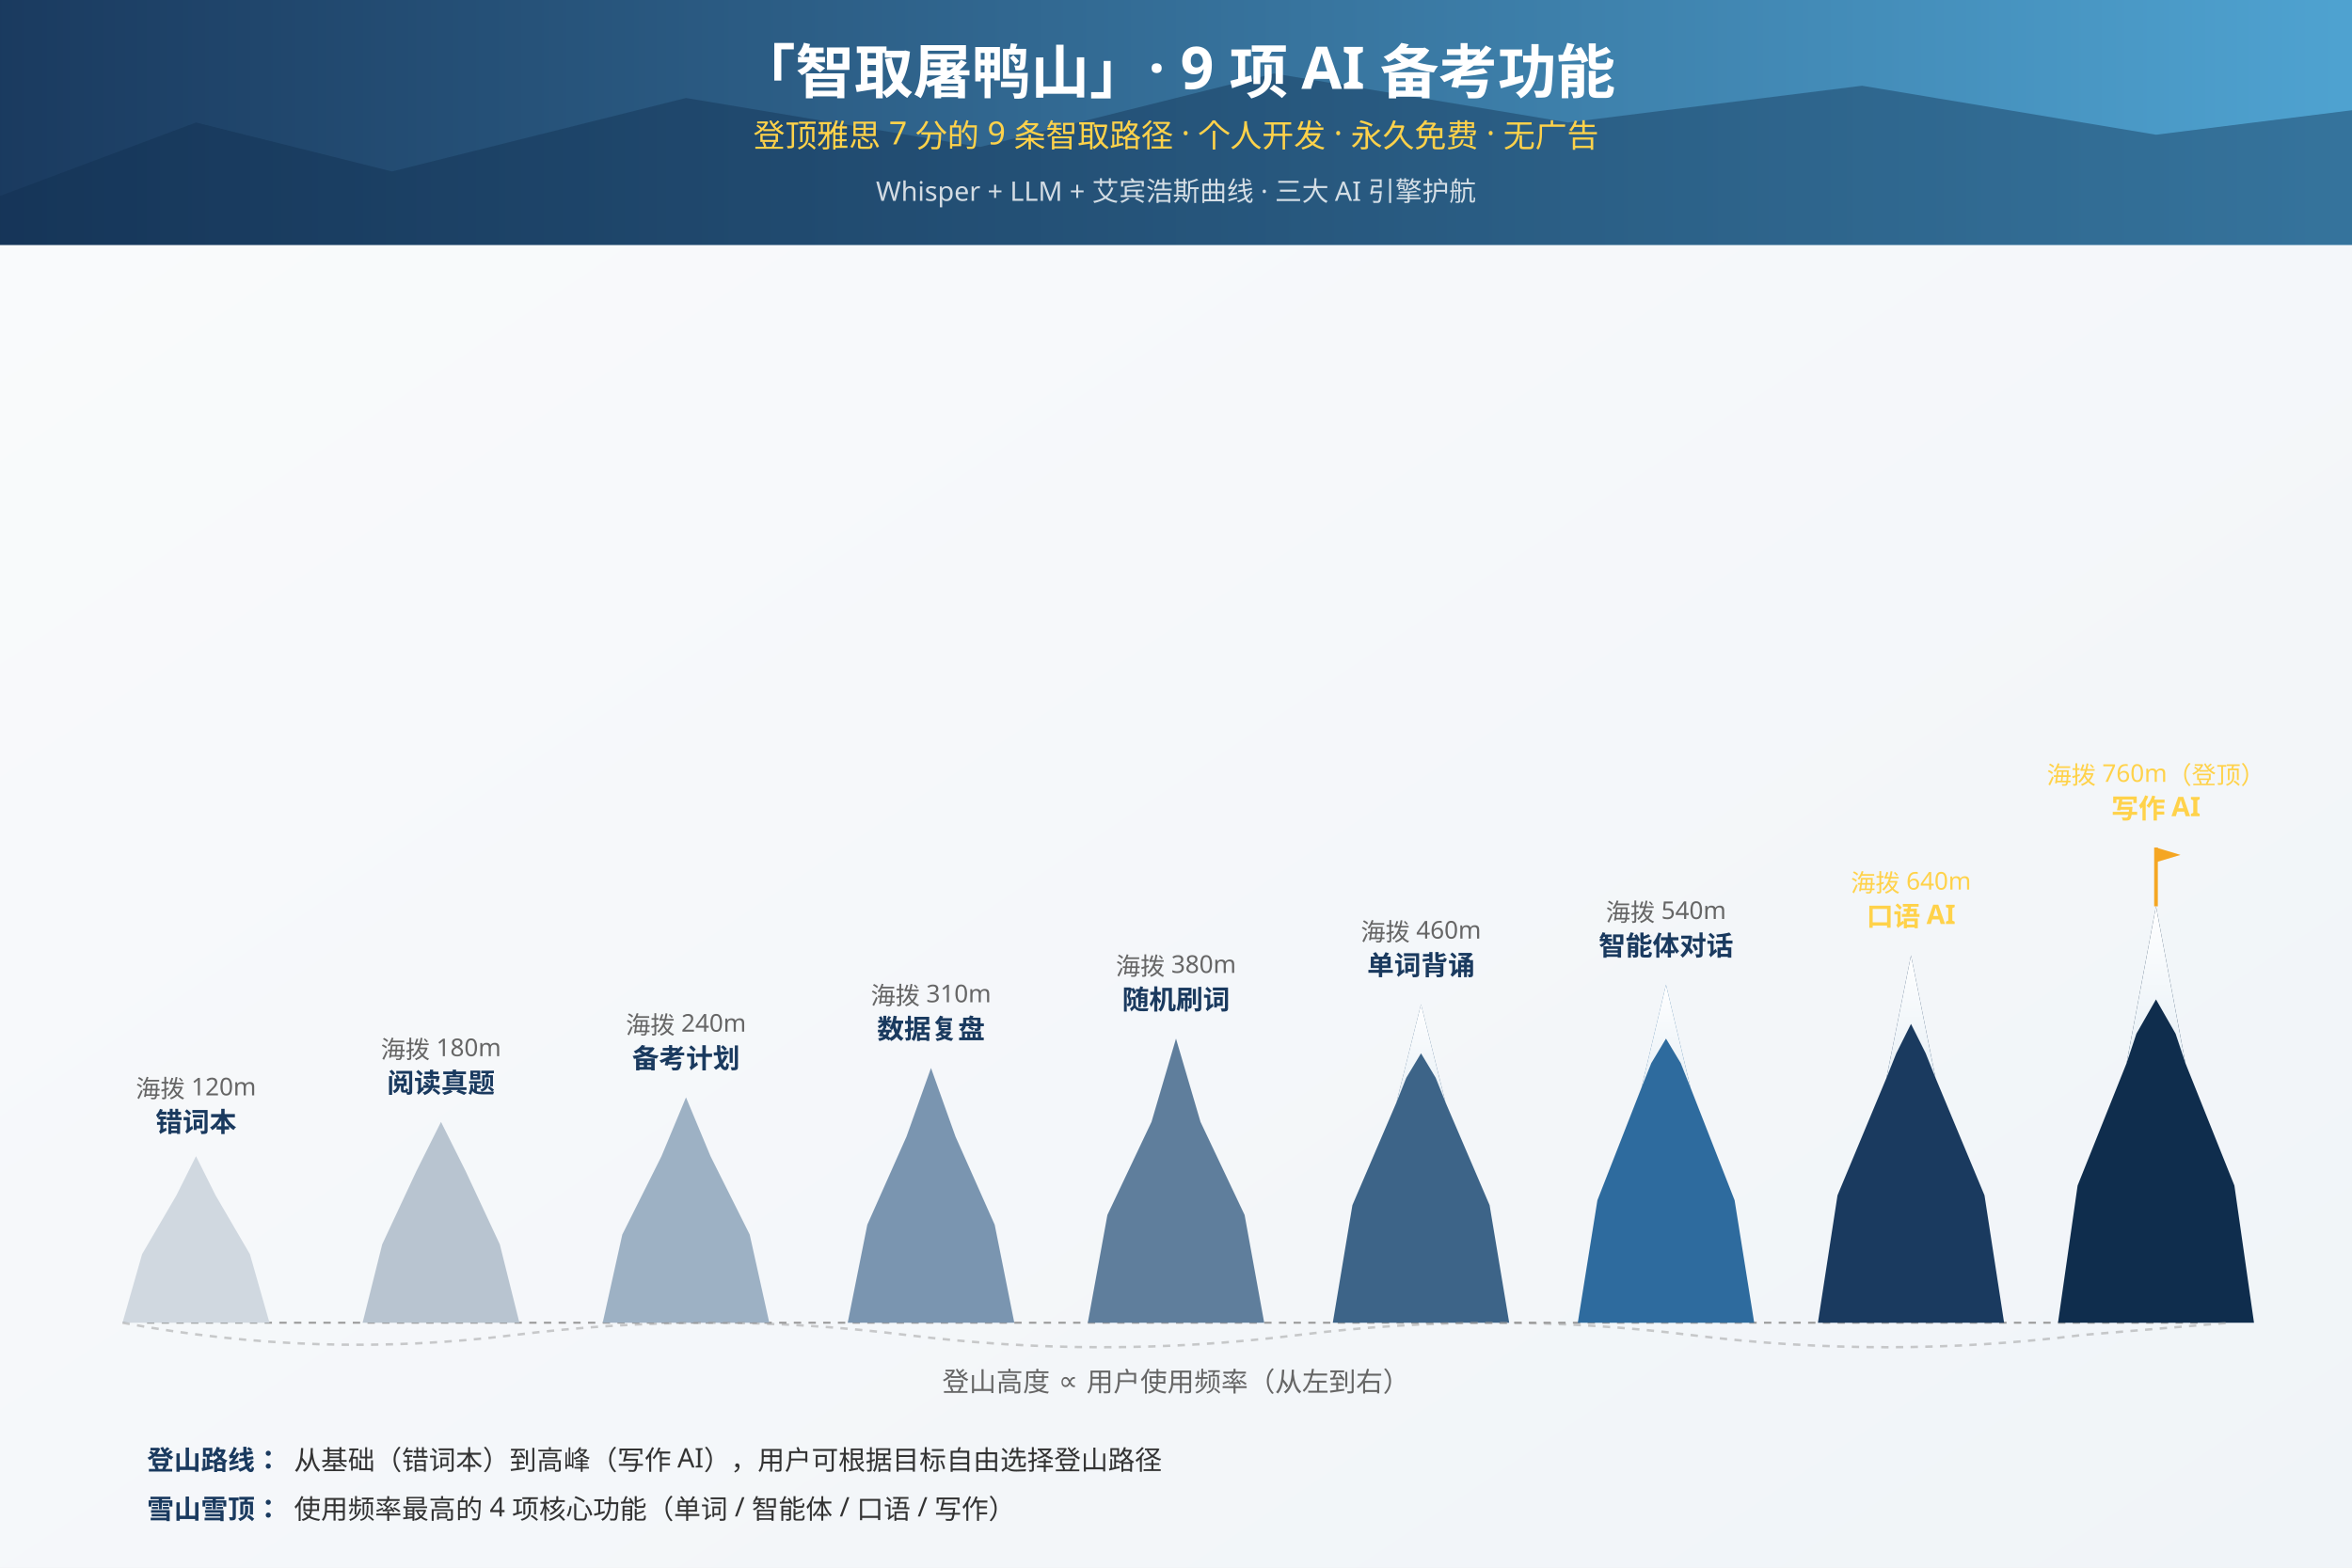
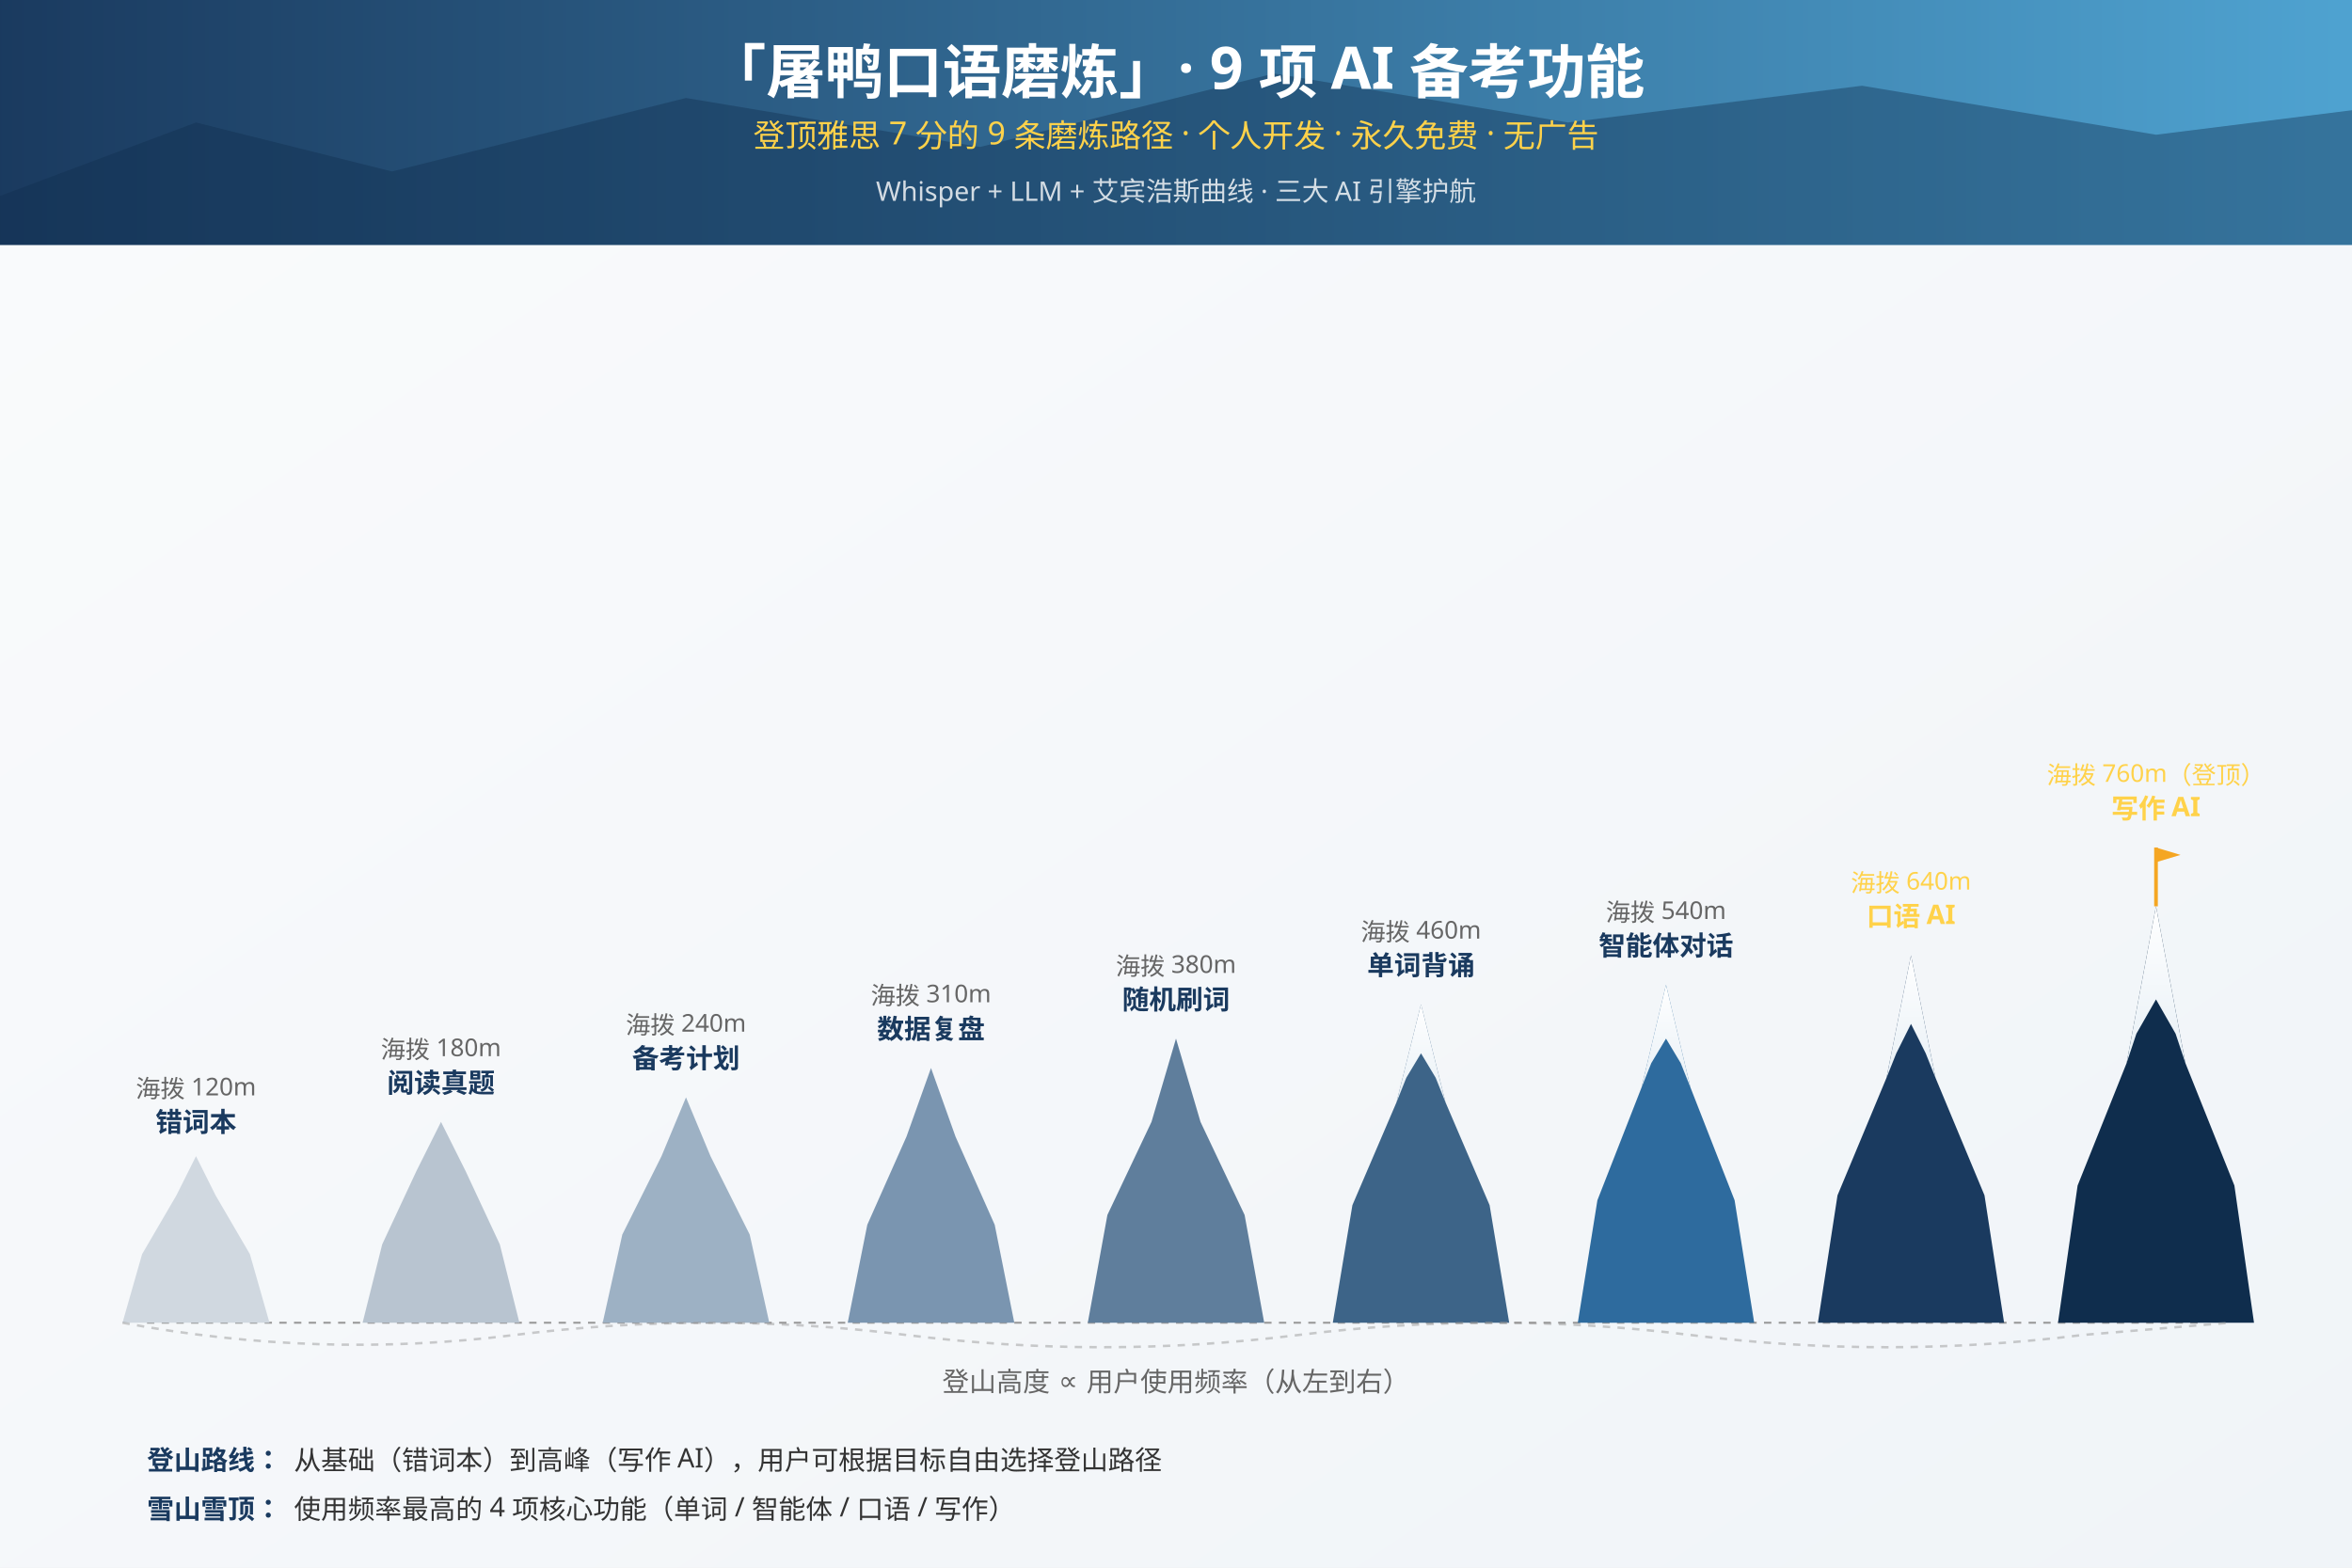
<svg xmlns="http://www.w3.org/2000/svg" viewBox="0 0 960 640" width="960" height="640">
  <defs>
    <linearGradient id="bg2" x1="0%" y1="0%" x2="100%" y2="100%">
      <stop offset="0%" stop-color="#FAFBFC" />
      <stop offset="100%" stop-color="#F0F4F8" />
    </linearGradient>
    <linearGradient id="mountainTitle" x1="0%" y1="0%" x2="100%" y2="0%">
      <stop offset="0%" stop-color="#1A3A5F" />
      <stop offset="100%" stop-color="#4FA3D1" />
    </linearGradient>
    <linearGradient id="snow" x1="0%" y1="0%" x2="0%" y2="100%">
      <stop offset="0%" stop-color="#FFFFFF" />
      <stop offset="100%" stop-color="#E8F0F6" />
    </linearGradient>
  </defs>
  <rect width="960" height="640" fill="url(#bg2)" />
  <rect x="0" y="0" width="960" height="100" fill="url(#mountainTitle)" />
  <path d="M 0 80 L 80 50 L 160 70 L 280 40 L 400 60 L 520 30 L 640 50 L 760 35 L 880 55 L 960 45 L 960 100 L 0 100 Z" fill="#0F2D4D" opacity="0.4" />
-   <text x="480" y="38" text-anchor="middle" font-family="PingFang SC, Microsoft YaHei, sans-serif" font-size="24" font-weight="700" fill="#FFFFFF">「智取屠鸭山」· 9 项 AI 备考功能</text>
-   <text x="480" y="60" text-anchor="middle" font-family="PingFang SC, Microsoft YaHei, sans-serif" font-size="13" fill="#FFD24A">登顶雅思 7 分的 9 条智取路径 · 个人开发 · 永久免费 · 无广告</text>
+   <text x="480" y="38" text-anchor="middle" font-family="PingFang SC, Microsoft YaHei, sans-serif" font-size="24" font-weight="700" fill="#FFFFFF">「屠鸭口语磨炼」· 9 项 AI 备考功能</text>
+   <text x="480" y="60" text-anchor="middle" font-family="PingFang SC, Microsoft YaHei, sans-serif" font-size="13" fill="#FFD24A">登顶雅思 7 分的 9 条磨炼路径 · 个人开发 · 永久免费 · 无广告</text>
  <text x="480" y="82" text-anchor="middle" font-family="PingFang SC, Microsoft YaHei, sans-serif" font-size="11" fill="#FFFFFF" opacity="0.8">Whisper + LLM + 艾宾浩斯曲线 · 三大 AI 引擎护航</text>
  <line x1="60" y1="540" x2="900" y2="540" stroke="#999" stroke-width="0.8" stroke-dasharray="3,3" />
  <text x="480" y="568" text-anchor="middle" font-family="PingFang SC, Microsoft YaHei, sans-serif" font-size="11" fill="#666">登山高度 ∝ 用户使用频率（从左到右）</text>
  <g transform="translate(80 540)">
    <path d="M 0 0 L -30 0 L -22 -28 L -8 -52 L 0 -68 L 8 -52 L 22 -28 L 30 0 Z" fill="#D0D8E0" />
    <text x="0" y="-78" text-anchor="middle" font-family="PingFang SC, Microsoft YaHei, sans-serif" font-size="11" font-weight="700" fill="#1A3A5F">错词本</text>
    <text x="0" y="-92" text-anchor="middle" font-family="PingFang SC, Microsoft YaHei, sans-serif" font-size="10" fill="#666">海拨 120m</text>
  </g>
  <g transform="translate(180 540)">
    <path d="M 0 0 L -32 0 L -24 -32 L -10 -62 L 0 -82 L 10 -62 L 24 -32 L 32 0 Z" fill="#B8C4D0" />
    <text x="0" y="-94" text-anchor="middle" font-family="PingFang SC, Microsoft YaHei, sans-serif" font-size="11" font-weight="700" fill="#1A3A5F">阅读真题</text>
    <text x="0" y="-108" text-anchor="middle" font-family="PingFang SC, Microsoft YaHei, sans-serif" font-size="10" fill="#666">海拨 180m</text>
  </g>
  <g transform="translate(280 540)">
    <path d="M 0 0 L -34 0 L -26 -36 L -10 -68 L 0 -92 L 10 -68 L 26 -36 L 34 0 Z" fill="#9DB1C4" />
    <text x="0" y="-104" text-anchor="middle" font-family="PingFang SC, Microsoft YaHei, sans-serif" font-size="11" font-weight="700" fill="#1A3A5F">备考计划</text>
    <text x="0" y="-118" text-anchor="middle" font-family="PingFang SC, Microsoft YaHei, sans-serif" font-size="10" fill="#666">海拨 240m</text>
  </g>
  <g transform="translate(380 540)">
    <path d="M 0 0 L -34 0 L -26 -40 L -10 -76 L 0 -104 L 10 -76 L 26 -40 L 34 0 Z" fill="#7A95B0" />
    <text x="0" y="-116" text-anchor="middle" font-family="PingFang SC, Microsoft YaHei, sans-serif" font-size="11" font-weight="700" fill="#1A3A5F">数据复盘</text>
    <text x="0" y="-130" text-anchor="middle" font-family="PingFang SC, Microsoft YaHei, sans-serif" font-size="10" fill="#666">海拨 310m</text>
  </g>
  <g transform="translate(480 540)">
    <path d="M 0 0 L -36 0 L -28 -44 L -10 -82 L 0 -116 L 10 -82 L 28 -44 L 36 0 Z" fill="#5F7E9C" />
    <text x="0" y="-128" text-anchor="middle" font-family="PingFang SC, Microsoft YaHei, sans-serif" font-size="11" font-weight="700" fill="#1A3A5F">随机刷词</text>
    <text x="0" y="-142" text-anchor="middle" font-family="PingFang SC, Microsoft YaHei, sans-serif" font-size="10" fill="#666">海拨 380m</text>
  </g>
  <g transform="translate(580 540)">
    <path d="M 0 0 L -36 0 L -28 -48 L -10 -90 L 0 -130 L 10 -90 L 28 -48 L 36 0 Z" fill="#3D6488" />
    <path d="M -10 -90 L 0 -130 L 10 -90 L 6 -100 L 0 -110 L -6 -100 Z" fill="url(#snow)" />
    <text x="0" y="-142" text-anchor="middle" font-family="PingFang SC, Microsoft YaHei, sans-serif" font-size="11" font-weight="700" fill="#1A3A5F">单词背诵</text>
    <text x="0" y="-156" text-anchor="middle" font-family="PingFang SC, Microsoft YaHei, sans-serif" font-size="10" fill="#666">海拨 460m</text>
  </g>
  <g transform="translate(680 540)">
    <path d="M 0 0 L -36 0 L -28 -50 L -10 -96 L 0 -138 L 10 -96 L 28 -50 L 36 0 Z" fill="#2E6B9E" />
    <path d="M -10 -96 L 0 -138 L 10 -96 L 6 -106 L 0 -116 L -6 -106 Z" fill="url(#snow)" />
    <text x="0" y="-150" text-anchor="middle" font-family="PingFang SC, Microsoft YaHei, sans-serif" font-size="11" font-weight="700" fill="#1A3A5F">智能体对话</text>
    <text x="0" y="-164" text-anchor="middle" font-family="PingFang SC, Microsoft YaHei, sans-serif" font-size="10" fill="#666">海拨 540m</text>
  </g>
  <g transform="translate(780 540)">
    <path d="M 0 0 L -38 0 L -30 -52 L -10 -100 L 0 -150 L 10 -100 L 30 -52 L 38 0 Z" fill="#1A3A5F" />
    <path d="M -10 -100 L 0 -150 L 10 -100 L 6 -110 L 0 -122 L -6 -110 Z" fill="url(#snow)" />
    <text x="0" y="-162" text-anchor="middle" font-family="PingFang SC, Microsoft YaHei, sans-serif" font-size="11" font-weight="700" fill="#FFD24A">口语 AI</text>
    <text x="0" y="-176" text-anchor="middle" font-family="PingFang SC, Microsoft YaHei, sans-serif" font-size="10" fill="#FFD24A">海拨 640m</text>
  </g>
  <g transform="translate(880 540)">
    <path d="M 0 0 L -40 0 L -32 -56 L -12 -106 L 0 -170 L 12 -106 L 32 -56 L 40 0 Z" fill="#0F2D4D" />
    <path d="M -12 -106 L 0 -170 L 12 -106 L 8 -118 L 0 -132 L -8 -118 Z" fill="url(#snow)" />
    <line x1="0" y1="-170" x2="0" y2="-194" stroke="#F5A623" stroke-width="1.5" />
    <path d="M 0 -194 L 10 -191 L 0 -188 Z" fill="#F5A623" />
    <text x="0" y="-206" text-anchor="middle" font-family="PingFang SC, Microsoft YaHei, sans-serif" font-size="11" font-weight="700" fill="#FFD24A">写作 AI</text>
    <text x="0" y="-220" text-anchor="middle" font-family="PingFang SC, Microsoft YaHei, sans-serif" font-size="10" fill="#FFD24A">海拨 760m（登顶）</text>
  </g>
  <path d="M 50 540 Q 130 555 210 545 Q 290 535 370 545 Q 450 555 530 545 Q 610 535 690 545 Q 770 555 850 545 Q 910 540 910 540" stroke="#999" stroke-width="1" stroke-dasharray="3,3" fill="none" opacity="0.5" />
  <text x="60" y="600" font-family="PingFang SC, Microsoft YaHei, sans-serif" font-size="11" font-weight="700" fill="#1A3A5F">登山路线：</text>
  <text x="120" y="600" font-family="PingFang SC, Microsoft YaHei, sans-serif" font-size="11" fill="#333">从基础（错词本）到高峰（写作 AI），用户可根据目标自由选择登山路径</text>
  <text x="60" y="620" font-family="PingFang SC, Microsoft YaHei, sans-serif" font-size="11" font-weight="700" fill="#1A3A5F">雪山雪顶：</text>
  <text x="120" y="620" font-family="PingFang SC, Microsoft YaHei, sans-serif" font-size="11" fill="#333">使用频率最高的 4 项核心功能（单词 / 智能体 / 口语 / 写作）</text>
</svg>
